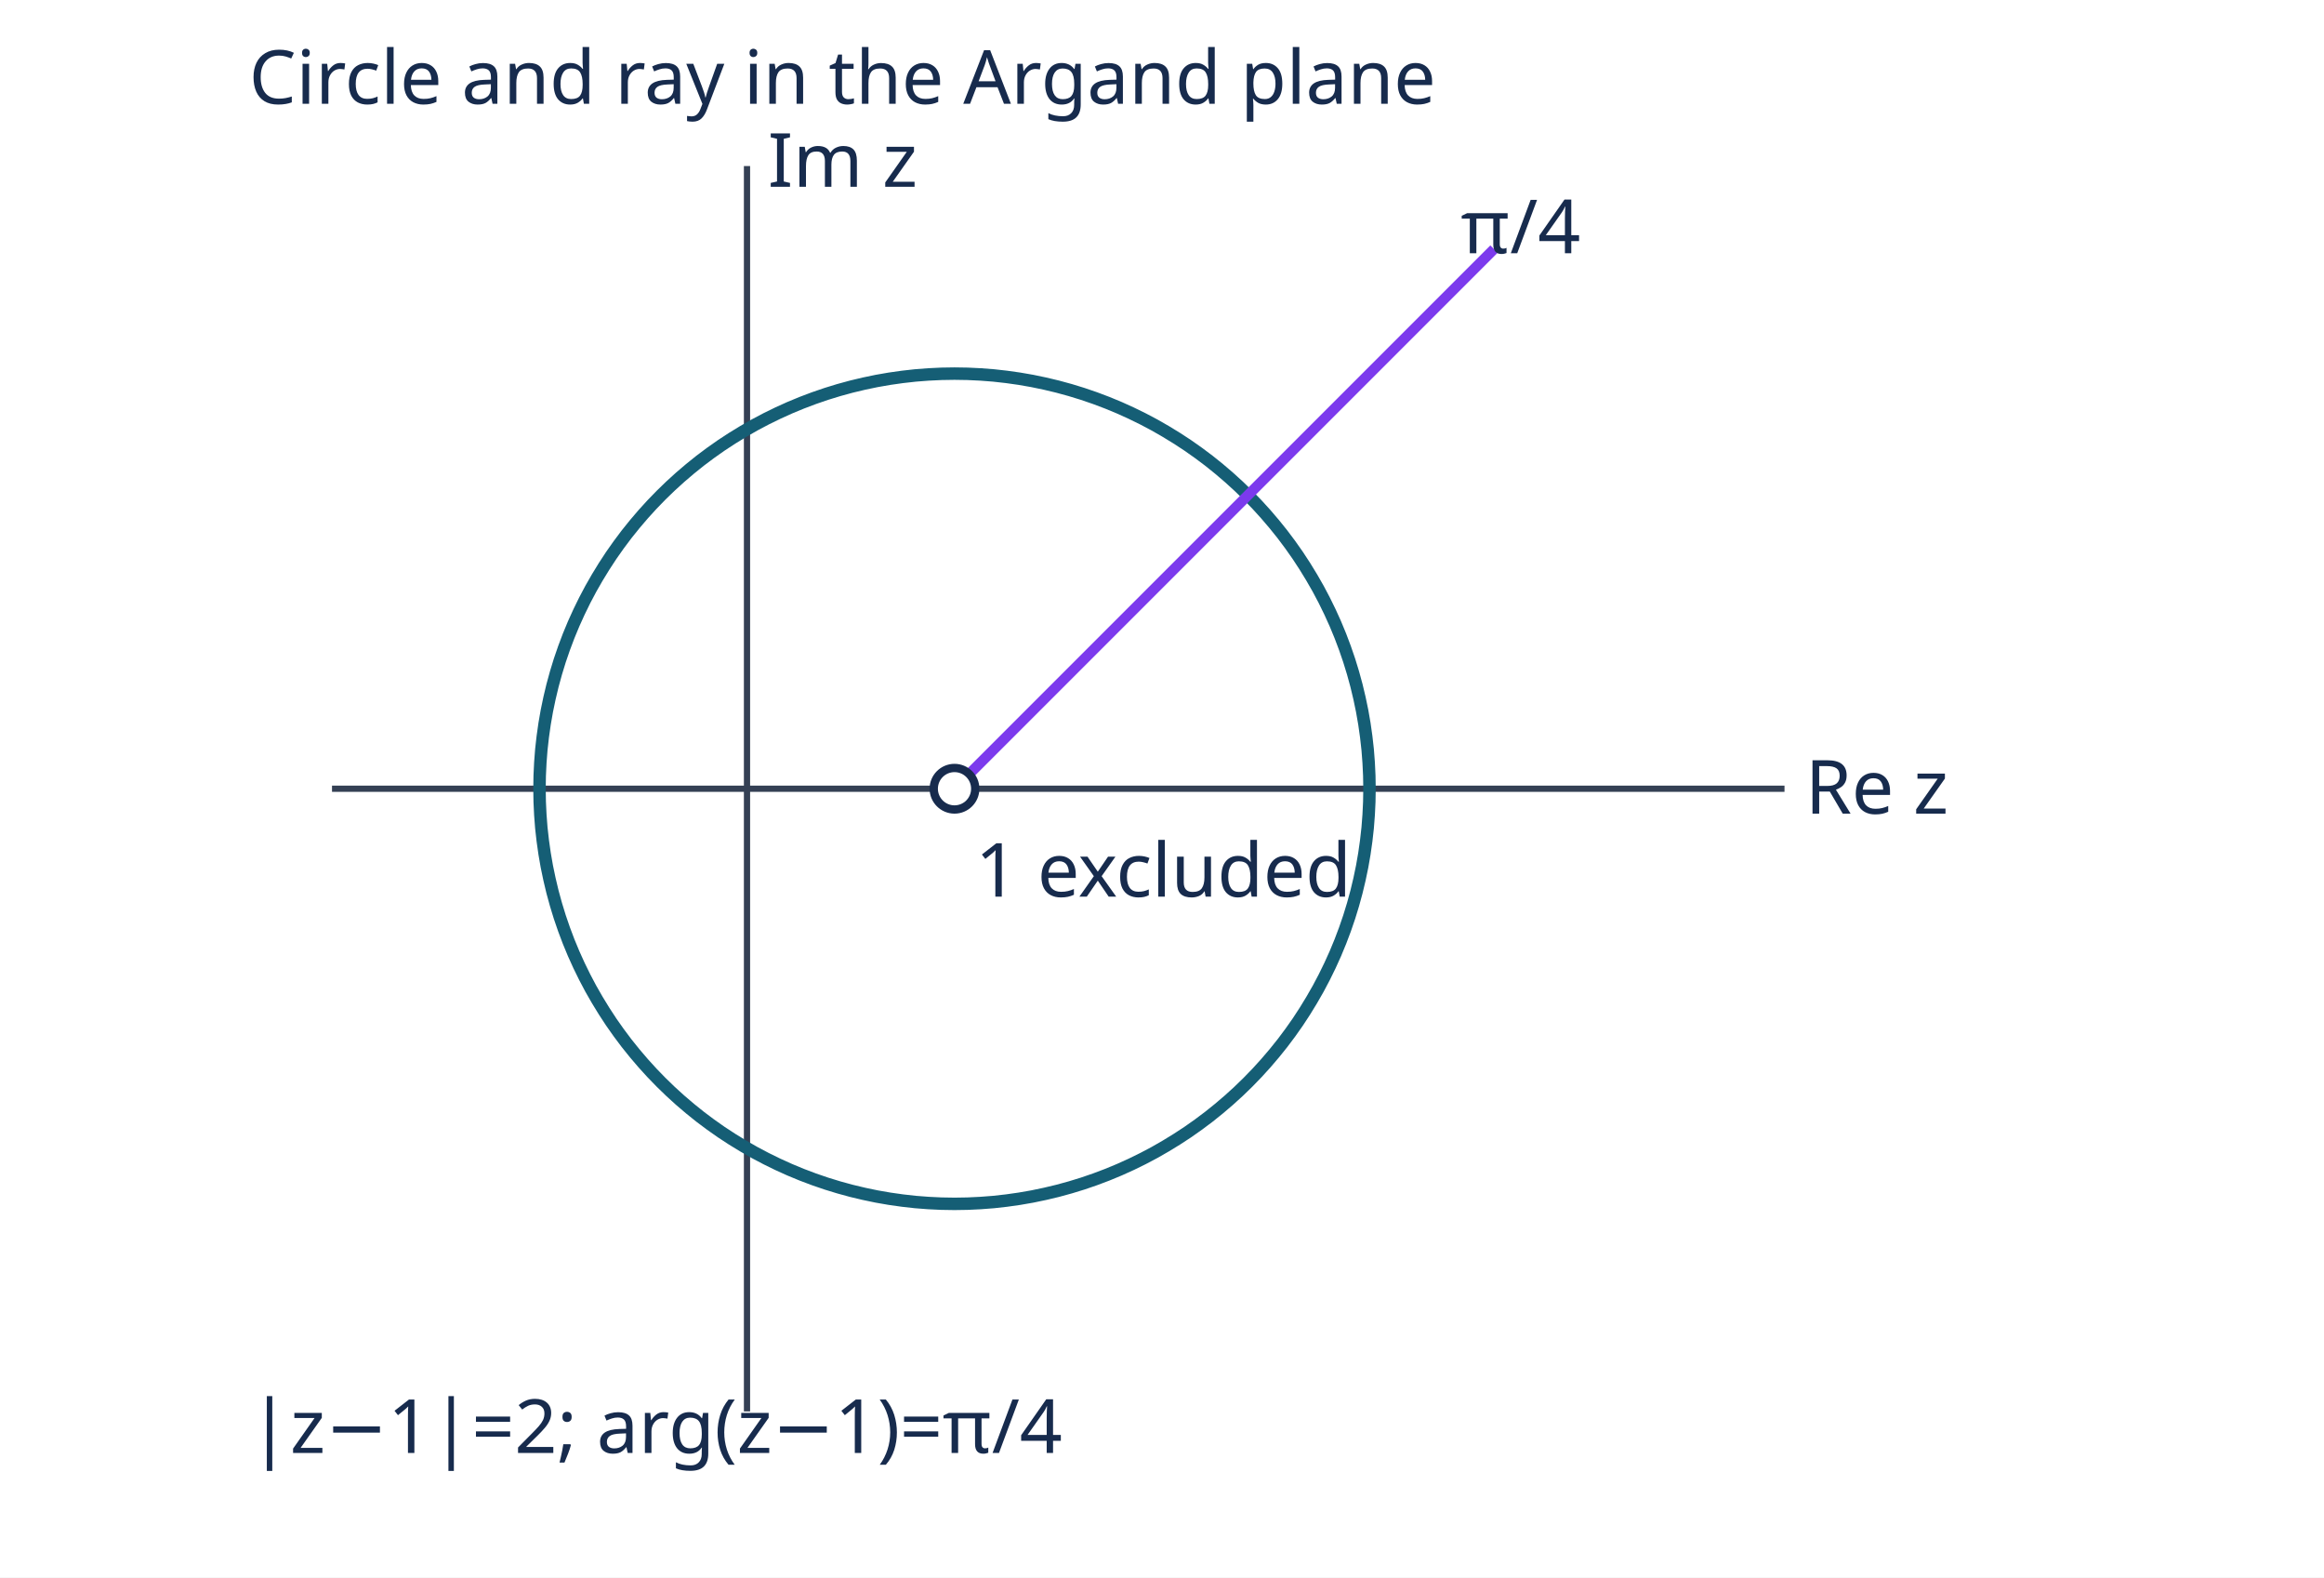
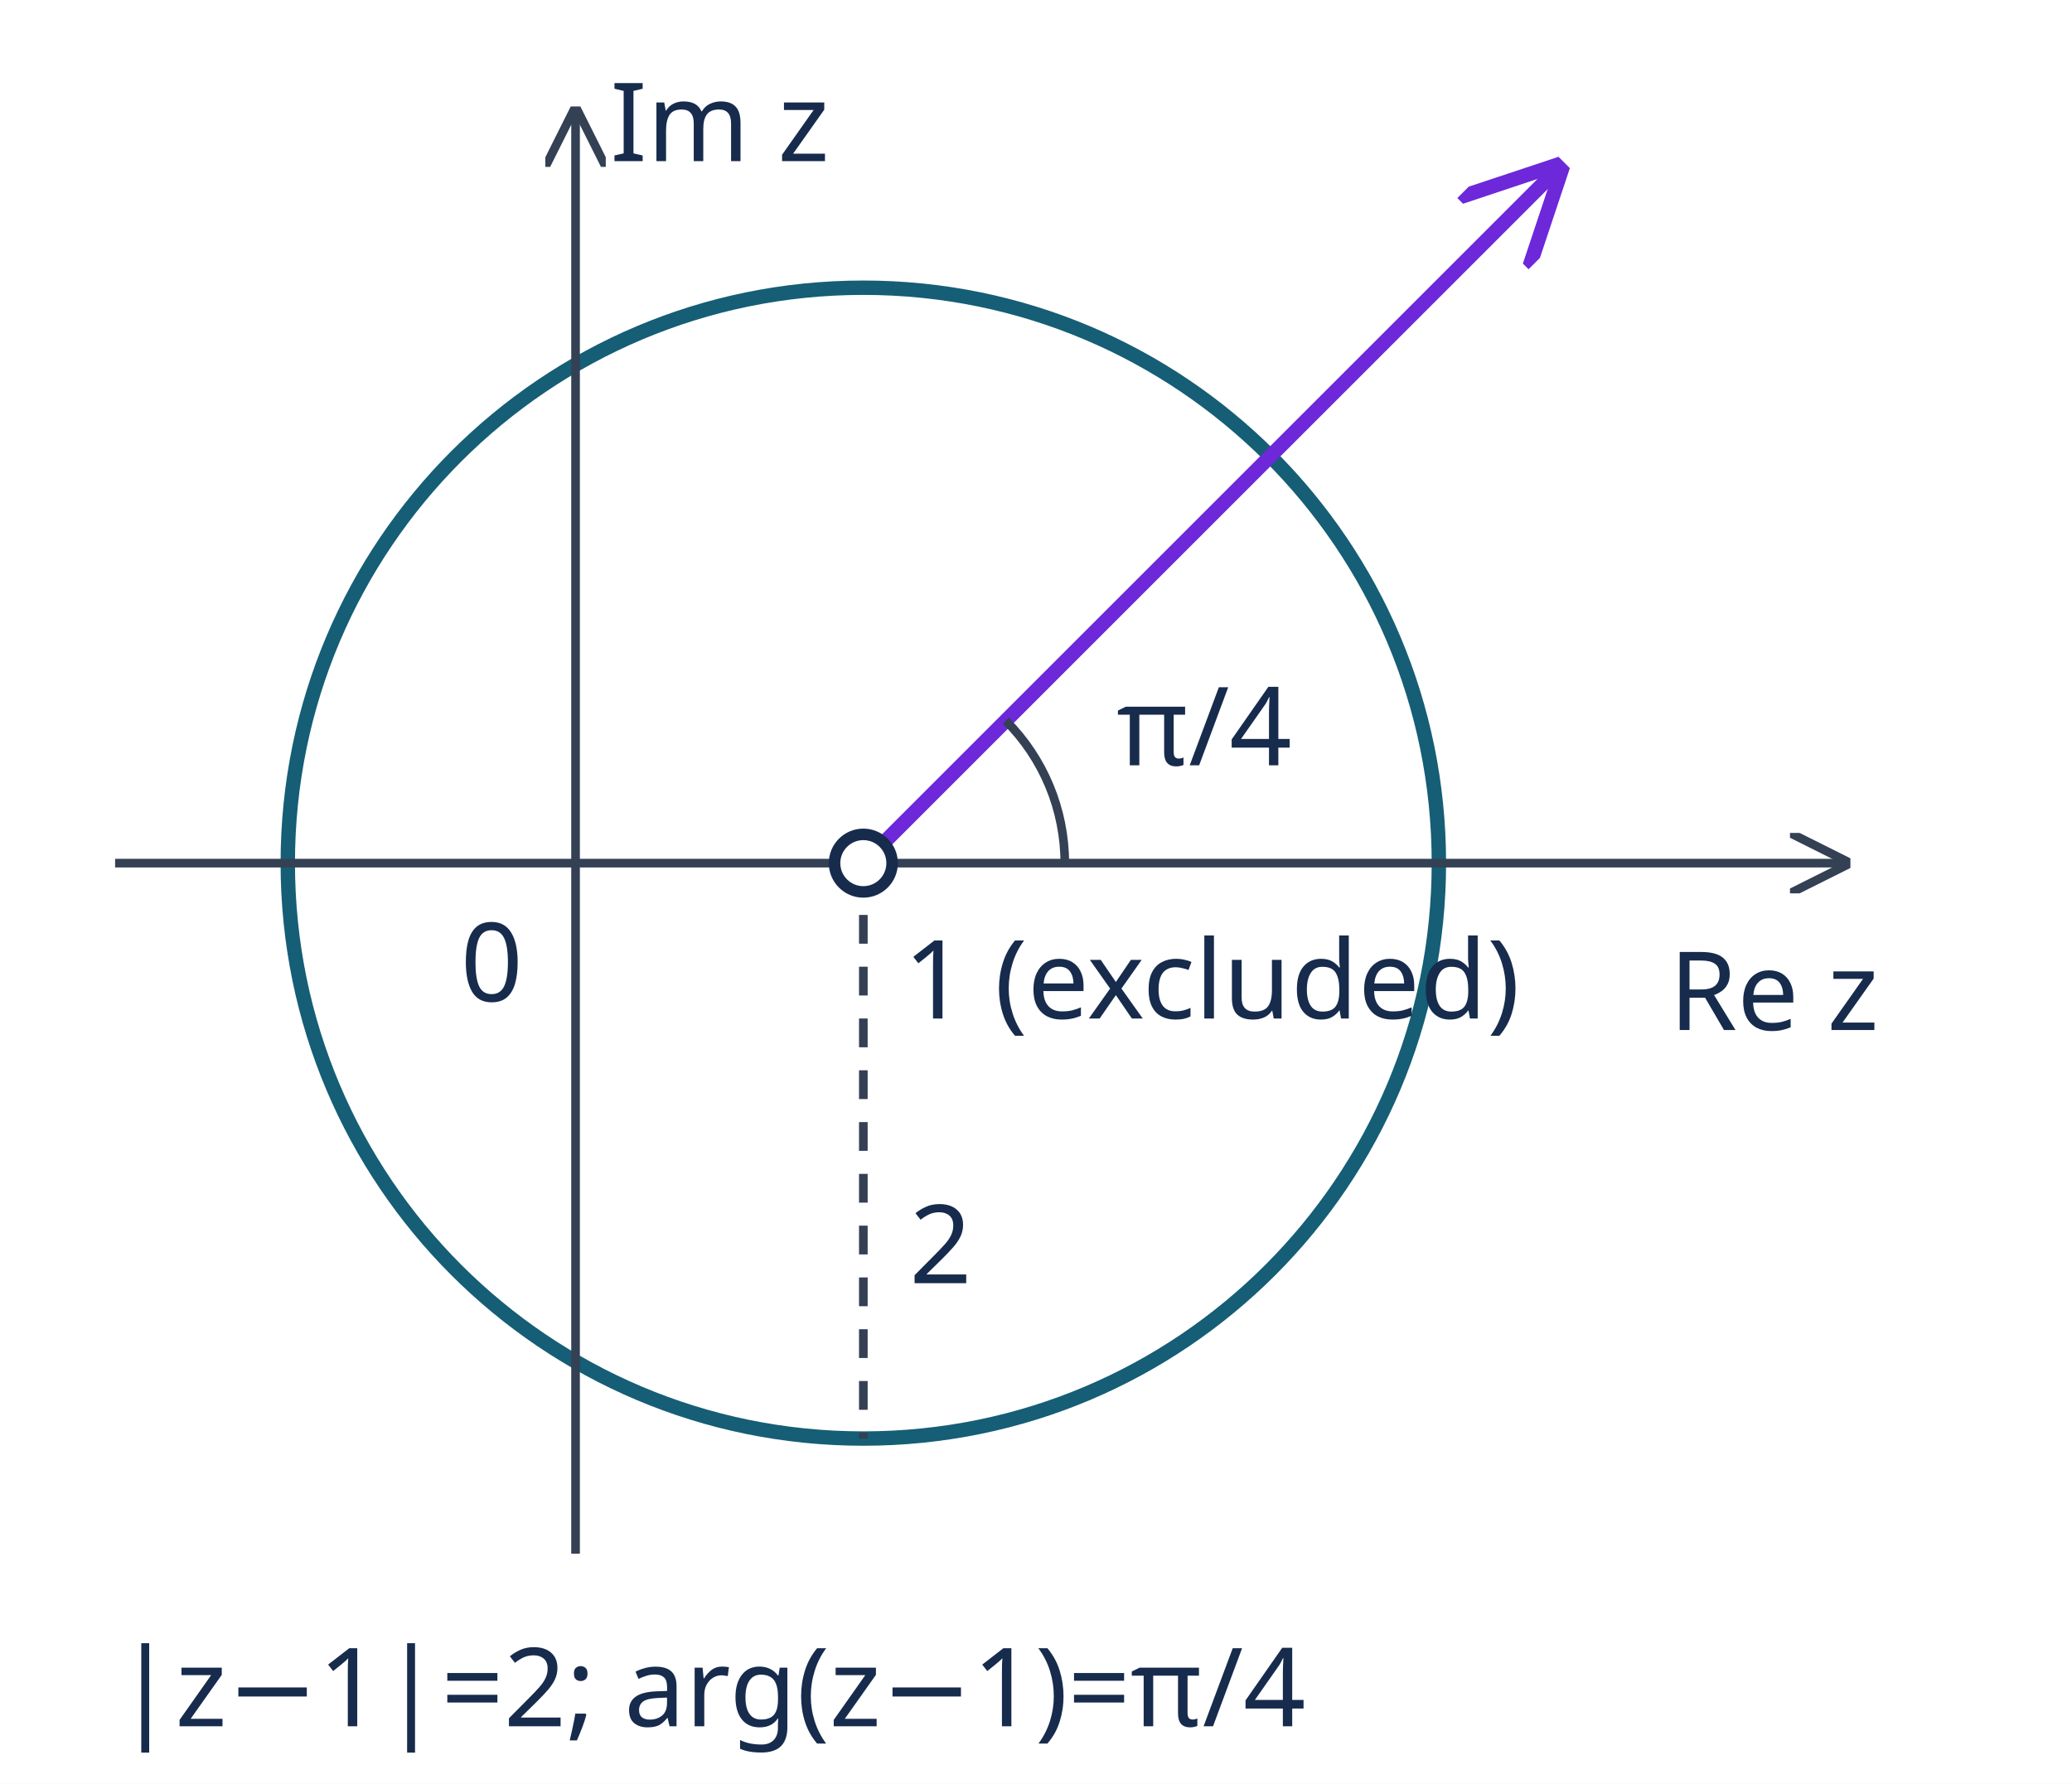
- <svg xmlns="http://www.w3.org/2000/svg" viewBox="0 0 560 380" role="img" aria-labelledby="title desc">
-   <style>text{font:18px sans-serif;fill:#172b4d}.axis{stroke:#344054;stroke-width:1.5}.curve{fill:none;stroke:#155e75;stroke-width:3}.guide{fill:none;stroke:#8a4711;stroke-width:2;stroke-dasharray:7 5}.other{fill:none;stroke:#7c3aed;stroke-width:2.5}.point{fill:#172b4d}.grid{stroke:#d0d5dd;stroke-width:1}</style>
-   <rect width="100%" height="100%" fill="white" />
-   <text x="60" y="25">Circle and ray in the Argand plane</text>
-   <path class="axis" d="M80,190 L430,190" />
-   <path class="axis" d="M180,340 L180,40" />
-   <text x="435" y="196">Re z</text>
-   <text x="185" y="45">Im z</text>
-   <polyline class="curve" points="330.00,190.00 329.95,186.86 329.80,183.72 329.56,180.59 329.21,177.47 328.77,174.36 328.23,171.26 327.59,168.19 326.86,165.13 326.03,162.10 325.11,159.10 324.09,156.13 322.98,153.19 321.78,150.29 320.48,147.42 319.10,144.60 317.63,141.82 316.07,139.10 314.43,136.42 312.71,133.79 310.90,131.22 309.02,128.71 307.05,126.26 305.01,123.87 302.90,121.55 300.71,119.29 298.45,117.10 296.13,114.99 293.74,112.95 291.29,110.98 288.78,109.10 286.21,107.29 283.58,105.57 280.90,103.93 278.18,102.37 275.40,100.90 272.58,99.52 269.71,98.22 266.81,97.02 263.87,95.91 260.90,94.89 257.90,93.97 254.87,93.14 251.81,92.41 248.74,91.77 245.64,91.23 242.53,90.79 239.41,90.44 236.28,90.20 233.14,90.05 230.00,90.00 226.86,90.05 223.72,90.20 220.59,90.44 217.47,90.79 214.36,91.23 211.26,91.77 208.19,92.41 205.13,93.14 202.10,93.97 199.10,94.89 196.13,95.91 193.19,97.02 190.29,98.22 187.42,99.52 184.60,100.90 181.82,102.37 179.10,103.93 176.42,105.57 173.79,107.29 171.22,109.10 168.71,110.98 166.26,112.95 163.87,114.99 161.55,117.10 159.29,119.29 157.10,121.55 154.99,123.87 152.95,126.26 150.98,128.71 149.10,131.22 147.29,133.79 145.57,136.42 143.93,139.10 142.37,141.82 140.90,144.60 139.52,147.42 138.22,150.29 137.02,153.19 135.91,156.13 134.89,159.10 133.97,162.10 133.14,165.13 132.41,168.19 131.77,171.26 131.23,174.36 130.79,177.47 130.44,180.59 130.20,183.72 130.05,186.86 130.00,190.00 130.05,193.14 130.20,196.28 130.44,199.41 130.79,202.53 131.23,205.64 131.77,208.74 132.41,211.81 133.14,214.87 133.97,217.90 134.89,220.90 135.91,223.87 137.02,226.81 138.22,229.71 139.52,232.58 140.90,235.40 142.37,238.18 143.93,240.90 145.57,243.58 147.29,246.21 149.10,248.78 150.98,251.29 152.95,253.74 154.99,256.13 157.10,258.45 159.29,260.71 161.55,262.90 163.87,265.01 166.26,267.05 168.71,269.02 171.22,270.90 173.79,272.71 176.42,274.43 179.10,276.07 181.82,277.63 184.60,279.10 187.42,280.48 190.29,281.78 193.19,282.98 196.13,284.09 199.10,285.11 202.10,286.03 205.13,286.86 208.19,287.59 211.26,288.23 214.36,288.77 217.47,289.21 220.59,289.56 223.72,289.80 226.86,289.95 230.00,290.00 233.14,289.95 236.28,289.80 239.41,289.56 242.53,289.21 245.64,288.77 248.74,288.23 251.81,287.59 254.87,286.86 257.90,286.03 260.90,285.11 263.87,284.09 266.81,282.98 269.71,281.78 272.58,280.48 275.40,279.10 278.18,277.63 280.90,276.07 283.58,274.43 286.21,272.71 288.78,270.90 291.29,269.02 293.74,267.05 296.13,265.01 298.45,262.90 300.71,260.71 302.90,258.45 305.01,256.13 307.05,253.74 309.02,251.29 310.90,248.78 312.71,246.21 314.43,243.58 316.07,240.90 317.63,238.18 319.10,235.40 320.48,232.58 321.78,229.71 322.98,226.81 324.09,223.87 325.11,220.90 326.03,217.90 326.86,214.87 327.59,211.81 328.23,208.74 328.77,205.64 329.21,202.53 329.56,199.41 329.80,196.28 329.95,193.14 330.00,190.00" />
-   <path class="other" d="M230,190 L360.0,60.0" />
-   <circle cx="230" cy="190" r="5" fill="white" stroke="#172b4d" stroke-width="2" />
-   <text x="235" y="216">1 excluded</text>
-   <text x="352" y="61">π/4</text>
-   <text x="60" y="350">|z−1|=2; arg(z−1)=π/4</text>
+ <svg xmlns="http://www.w3.org/2000/svg" viewBox="0 0 360 310" role="img" aria-labelledby="title desc">
+   <defs>
+     <marker id="axis-arrow" markerWidth="7" markerHeight="7" refX="6" refY="3.5" orient="auto">
+       <path d="M0 0 L7 3.5 L0 7" fill="none" stroke="#344054" />
+     </marker>
+     <marker id="ray-arrow" markerWidth="7" markerHeight="7" refX="6" refY="3.5" orient="auto">
+       <path d="M0 0 L7 3.5 L0 7" fill="none" stroke="#6d28d9" />
+     </marker>
+   </defs>
+   <style>text{font:19px sans-serif;fill:#172b4d}.axis{fill:none;stroke:#344054;stroke-width:1.5}.circle{fill:none;stroke:#155e75;stroke-width:2.5}.radius{fill:none;stroke:#344054;stroke-width:1.5;stroke-dasharray:5 4}.ray{fill:none;stroke:#6d28d9;stroke-width:2.5}</style>
+   <rect width="360" height="310" fill="white" />
+   <circle class="circle" cx="150" cy="150" r="100" />
+   <path class="axis" d="M20 150 H320" marker-end="url(#axis-arrow)" />
+   <path class="axis" d="M100 270 V20" marker-end="url(#axis-arrow)" />
+   <text x="290" y="179">Re z</text>
+   <text x="106" y="28">Im z</text>
+   <text x="80" y="174">0</text>
+   <path class="radius" d="M150 150 V250" />
+   <text x="158" y="223">2</text>
+   <path class="ray" d="M150 150 L270 30" marker-end="url(#ray-arrow)" />
+   <path class="axis" d="M185 150 A35 35 0 0 0 174.75 125.25" />
+   <text x="194" y="133">π/4</text>
+   <circle cx="150" cy="150" r="5" fill="white" stroke="#172b4d" stroke-width="2" />
+   <text x="157" y="177">1 (excluded)</text>
+   <text x="20" y="300">|z−1|=2; arg(z−1)=π/4</text>
</svg>
